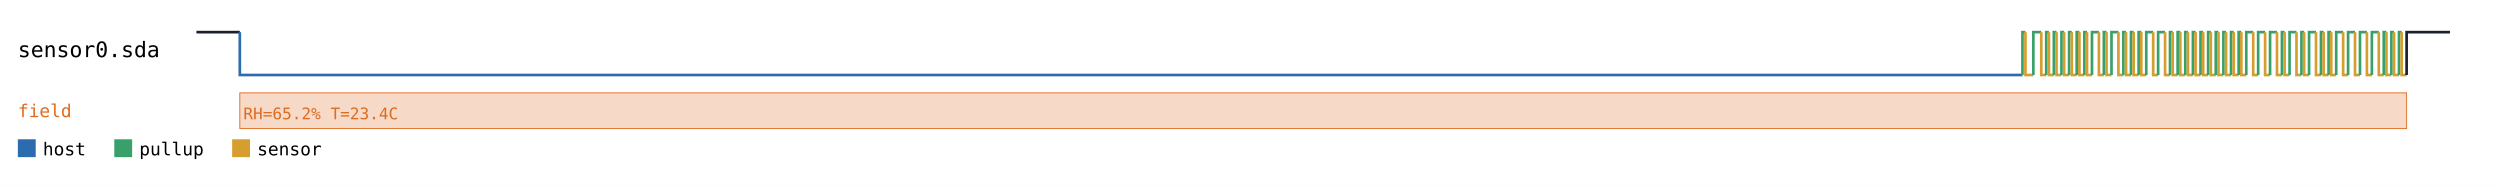
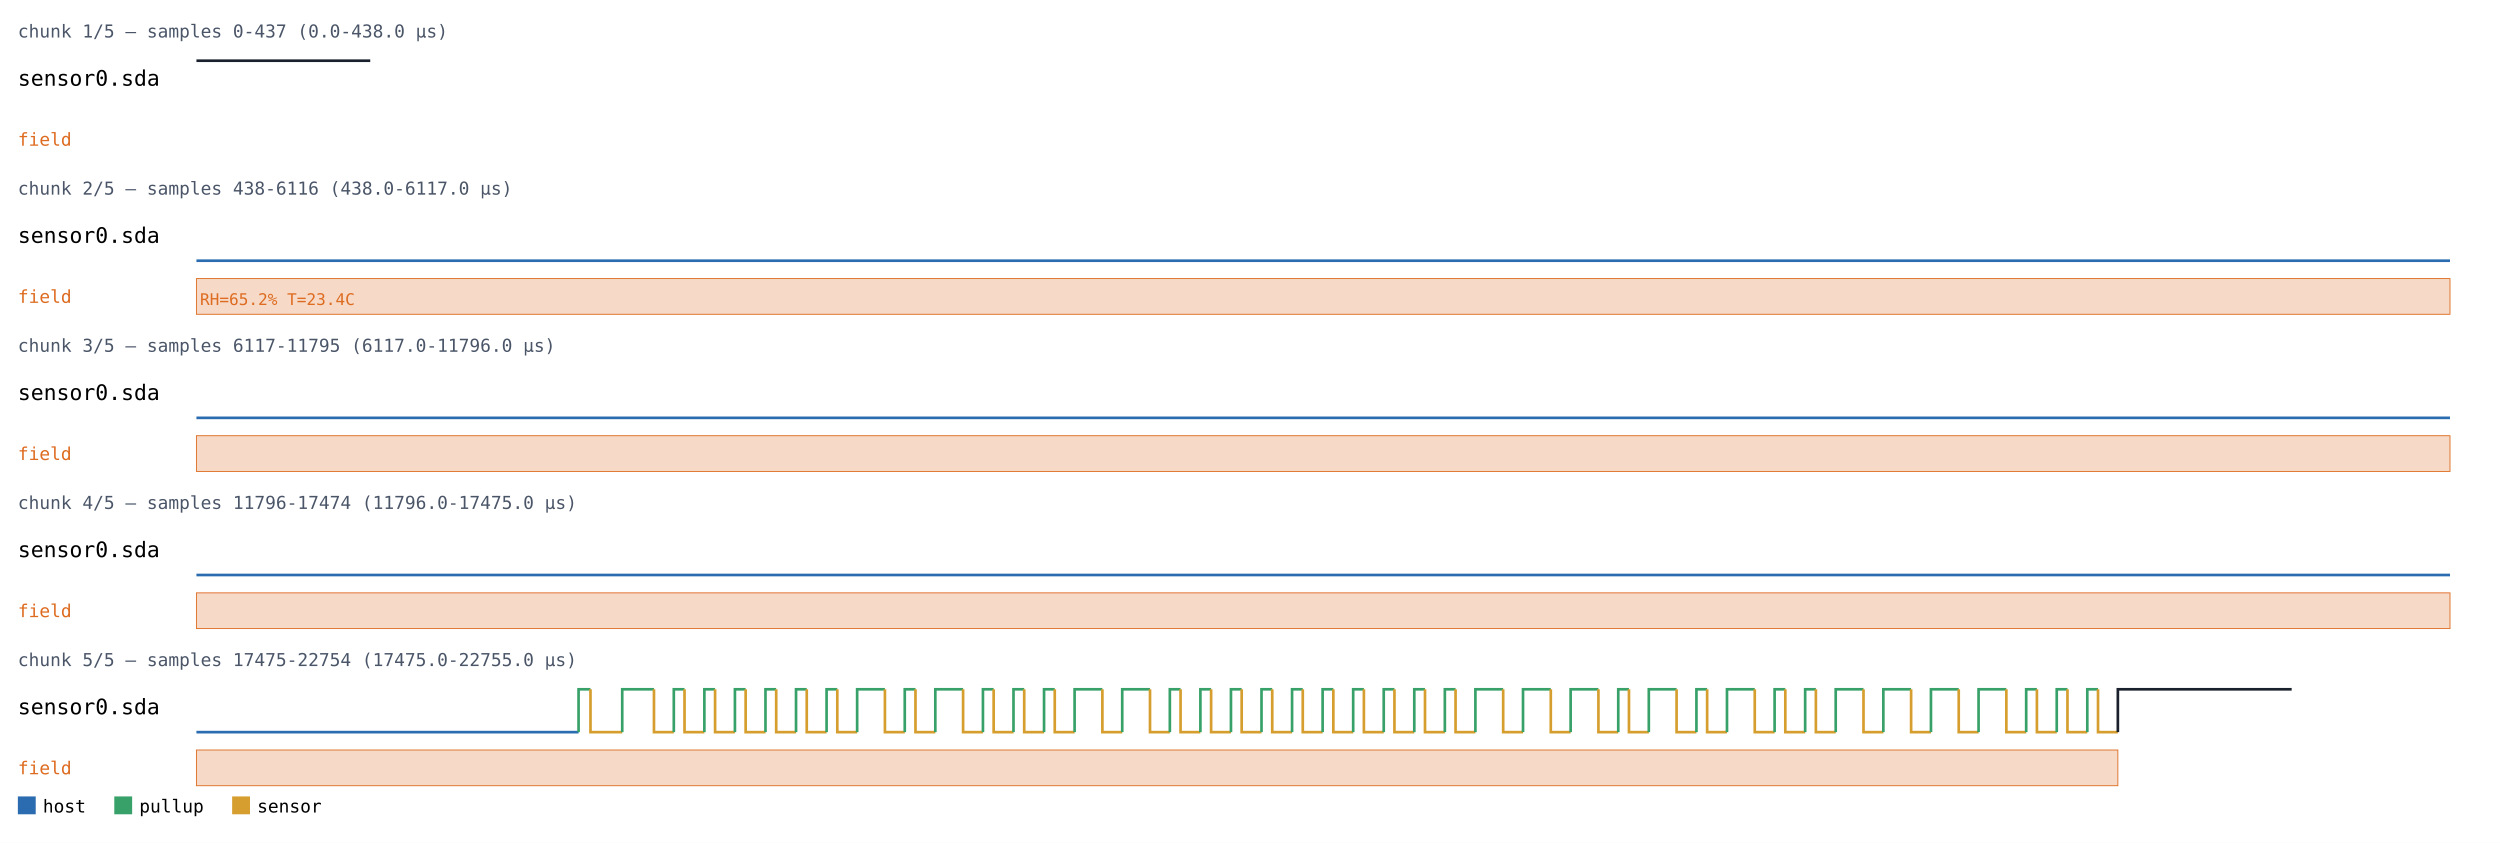
- <svg xmlns="http://www.w3.org/2000/svg" baseProfile="full" height="104" version="1.1" width="1400">
+ <svg xmlns="http://www.w3.org/2000/svg" baseProfile="full" height="472" version="1.1" width="1400">
  <defs />
-   <rect fill="white" height="104" width="1400" x="0" y="0" />
-   <text font-family="monospace" font-size="12px" x="10" y="32.0">sensor0.sda</text>
-   <polyline fill="none" points="110.0,18.0 110.0,18.0 134.292,18.0 134.292,18.0" stroke="#1a202c" stroke-width="1.5" />
-   <polyline fill="none" points="134.292,18.0 134.292,42.0 1132.578,42.0 1132.578,42.0" stroke="#2b6cb0" stroke-width="1.5" />
-   <polyline fill="none" points="1132.578,42.0 1132.578,18.0 1134.242,18.0 1134.242,18.0" stroke="#38a169" stroke-width="1.5" />
-   <polyline fill="none" points="1134.242,18.0 1134.242,42.0 1138.678,42.0 1138.678,42.0" stroke="#d69e2e" stroke-width="1.5" />
-   <polyline fill="none" points="1138.678,42.0 1138.678,18.0 1143.115,18.0 1143.115,18.0" stroke="#38a169" stroke-width="1.5" />
-   <polyline fill="none" points="1143.115,18.0 1143.115,42.0 1145.888,42.0 1145.888,42.0" stroke="#d69e2e" stroke-width="1.5" />
-   <polyline fill="none" points="1145.888,42.0 1145.888,18.0 1147.386,18.0 1147.386,18.0" stroke="#38a169" stroke-width="1.5" />
-   <polyline fill="none" points="1147.386,18.0 1147.386,42.0 1150.159,42.0 1150.159,42.0" stroke="#d69e2e" stroke-width="1.5" />
-   <polyline fill="none" points="1150.159,42.0 1150.159,18.0 1151.656,18.0 1151.656,18.0" stroke="#38a169" stroke-width="1.5" />
-   <polyline fill="none" points="1151.656,18.0 1151.656,42.0 1154.429,42.0 1154.429,42.0" stroke="#d69e2e" stroke-width="1.5" />
-   <polyline fill="none" points="1154.429,42.0 1154.429,18.0 1155.927,18.0 1155.927,18.0" stroke="#38a169" stroke-width="1.5" />
-   <polyline fill="none" points="1155.927,18.0 1155.927,42.0 1158.7,42.0 1158.7,42.0" stroke="#d69e2e" stroke-width="1.5" />
-   <polyline fill="none" points="1158.7,42.0 1158.7,18.0 1160.197,18.0 1160.197,18.0" stroke="#38a169" stroke-width="1.5" />
-   <polyline fill="none" points="1160.197,18.0 1160.197,42.0 1162.97,42.0 1162.97,42.0" stroke="#d69e2e" stroke-width="1.5" />
-   <polyline fill="none" points="1162.97,42.0 1162.97,18.0 1164.467,18.0 1164.467,18.0" stroke="#38a169" stroke-width="1.5" />
-   <polyline fill="none" points="1164.467,18.0 1164.467,42.0 1167.24,42.0 1167.24,42.0" stroke="#d69e2e" stroke-width="1.5" />
-   <polyline fill="none" points="1167.24,42.0 1167.24,18.0 1168.738,18.0 1168.738,18.0" stroke="#38a169" stroke-width="1.5" />
-   <polyline fill="none" points="1168.738,18.0 1168.738,42.0 1171.511,42.0 1171.511,42.0" stroke="#d69e2e" stroke-width="1.5" />
-   <polyline fill="none" points="1171.511,42.0 1171.511,18.0 1175.393,18.0 1175.393,18.0" stroke="#38a169" stroke-width="1.5" />
-   <polyline fill="none" points="1175.393,18.0 1175.393,42.0 1178.166,42.0 1178.166,42.0" stroke="#d69e2e" stroke-width="1.5" />
-   <polyline fill="none" points="1178.166,42.0 1178.166,18.0 1179.664,18.0 1179.664,18.0" stroke="#38a169" stroke-width="1.5" />
-   <polyline fill="none" points="1179.664,18.0 1179.664,42.0 1182.437,42.0 1182.437,42.0" stroke="#d69e2e" stroke-width="1.5" />
-   <polyline fill="none" points="1182.437,42.0 1182.437,18.0 1186.319,18.0 1186.319,18.0" stroke="#38a169" stroke-width="1.5" />
-   <polyline fill="none" points="1186.319,18.0 1186.319,42.0 1189.092,42.0 1189.092,42.0" stroke="#d69e2e" stroke-width="1.5" />
-   <polyline fill="none" points="1189.092,42.0 1189.092,18.0 1190.589,18.0 1190.589,18.0" stroke="#38a169" stroke-width="1.5" />
-   <polyline fill="none" points="1190.589,18.0 1190.589,42.0 1193.362,42.0 1193.362,42.0" stroke="#d69e2e" stroke-width="1.5" />
-   <polyline fill="none" points="1193.362,42.0 1193.362,18.0 1194.86,18.0 1194.86,18.0" stroke="#38a169" stroke-width="1.5" />
-   <polyline fill="none" points="1194.86,18.0 1194.86,42.0 1197.633,42.0 1197.633,42.0" stroke="#d69e2e" stroke-width="1.5" />
-   <polyline fill="none" points="1197.633,42.0 1197.633,18.0 1199.13,18.0 1199.13,18.0" stroke="#38a169" stroke-width="1.5" />
-   <polyline fill="none" points="1199.13,18.0 1199.13,42.0 1201.903,42.0 1201.903,42.0" stroke="#d69e2e" stroke-width="1.5" />
-   <polyline fill="none" points="1201.903,42.0 1201.903,18.0 1205.785,18.0 1205.785,18.0" stroke="#38a169" stroke-width="1.5" />
-   <polyline fill="none" points="1205.785,18.0 1205.785,42.0 1208.558,42.0 1208.558,42.0" stroke="#d69e2e" stroke-width="1.5" />
-   <polyline fill="none" points="1208.558,42.0 1208.558,18.0 1212.441,18.0 1212.441,18.0" stroke="#38a169" stroke-width="1.5" />
-   <polyline fill="none" points="1212.441,18.0 1212.441,42.0 1215.214,42.0 1215.214,42.0" stroke="#d69e2e" stroke-width="1.5" />
-   <polyline fill="none" points="1215.214,42.0 1215.214,18.0 1216.711,18.0 1216.711,18.0" stroke="#38a169" stroke-width="1.5" />
-   <polyline fill="none" points="1216.711,18.0 1216.711,42.0 1219.484,42.0 1219.484,42.0" stroke="#d69e2e" stroke-width="1.5" />
-   <polyline fill="none" points="1219.484,42.0 1219.484,18.0 1220.981,18.0 1220.981,18.0" stroke="#38a169" stroke-width="1.5" />
-   <polyline fill="none" points="1220.981,18.0 1220.981,42.0 1223.755,42.0 1223.755,42.0" stroke="#d69e2e" stroke-width="1.5" />
-   <polyline fill="none" points="1223.755,42.0 1223.755,18.0 1225.252,18.0 1225.252,18.0" stroke="#38a169" stroke-width="1.5" />
-   <polyline fill="none" points="1225.252,18.0 1225.252,42.0 1228.025,42.0 1228.025,42.0" stroke="#d69e2e" stroke-width="1.5" />
-   <polyline fill="none" points="1228.025,42.0 1228.025,18.0 1229.522,18.0 1229.522,18.0" stroke="#38a169" stroke-width="1.5" />
-   <polyline fill="none" points="1229.522,18.0 1229.522,42.0 1232.295,42.0 1232.295,42.0" stroke="#d69e2e" stroke-width="1.5" />
-   <polyline fill="none" points="1232.295,42.0 1232.295,18.0 1233.793,18.0 1233.793,18.0" stroke="#38a169" stroke-width="1.5" />
-   <polyline fill="none" points="1233.793,18.0 1233.793,42.0 1236.566,42.0 1236.566,42.0" stroke="#d69e2e" stroke-width="1.5" />
-   <polyline fill="none" points="1236.566,42.0 1236.566,18.0 1238.063,18.0 1238.063,18.0" stroke="#38a169" stroke-width="1.5" />
-   <polyline fill="none" points="1238.063,18.0 1238.063,42.0 1240.836,42.0 1240.836,42.0" stroke="#d69e2e" stroke-width="1.5" />
-   <polyline fill="none" points="1240.836,42.0 1240.836,18.0 1242.334,18.0 1242.334,18.0" stroke="#38a169" stroke-width="1.5" />
-   <polyline fill="none" points="1242.334,18.0 1242.334,42.0 1245.107,42.0 1245.107,42.0" stroke="#d69e2e" stroke-width="1.5" />
-   <polyline fill="none" points="1245.107,42.0 1245.107,18.0 1246.604,18.0 1246.604,18.0" stroke="#38a169" stroke-width="1.5" />
-   <polyline fill="none" points="1246.604,18.0 1246.604,42.0 1249.377,42.0 1249.377,42.0" stroke="#d69e2e" stroke-width="1.5" />
-   <polyline fill="none" points="1249.377,42.0 1249.377,18.0 1250.875,18.0 1250.875,18.0" stroke="#38a169" stroke-width="1.5" />
-   <polyline fill="none" points="1250.875,18.0 1250.875,42.0 1253.648,42.0 1253.648,42.0" stroke="#d69e2e" stroke-width="1.5" />
-   <polyline fill="none" points="1253.648,42.0 1253.648,18.0 1255.145,18.0 1255.145,18.0" stroke="#38a169" stroke-width="1.5" />
-   <polyline fill="none" points="1255.145,18.0 1255.145,42.0 1257.918,42.0 1257.918,42.0" stroke="#d69e2e" stroke-width="1.5" />
-   <polyline fill="none" points="1257.918,42.0 1257.918,18.0 1261.8,18.0 1261.8,18.0" stroke="#38a169" stroke-width="1.5" />
-   <polyline fill="none" points="1261.8,18.0 1261.8,42.0 1264.573,42.0 1264.573,42.0" stroke="#d69e2e" stroke-width="1.5" />
-   <polyline fill="none" points="1264.573,42.0 1264.573,18.0 1268.456,18.0 1268.456,18.0" stroke="#38a169" stroke-width="1.5" />
-   <polyline fill="none" points="1268.456,18.0 1268.456,42.0 1271.229,42.0 1271.229,42.0" stroke="#d69e2e" stroke-width="1.5" />
-   <polyline fill="none" points="1271.229,42.0 1271.229,18.0 1275.111,18.0 1275.111,18.0" stroke="#38a169" stroke-width="1.5" />
-   <polyline fill="none" points="1275.111,18.0 1275.111,42.0 1277.884,42.0 1277.884,42.0" stroke="#d69e2e" stroke-width="1.5" />
-   <polyline fill="none" points="1277.884,42.0 1277.884,18.0 1279.381,18.0 1279.381,18.0" stroke="#38a169" stroke-width="1.5" />
-   <polyline fill="none" points="1279.381,18.0 1279.381,42.0 1282.154,42.0 1282.154,42.0" stroke="#d69e2e" stroke-width="1.5" />
-   <polyline fill="none" points="1282.154,42.0 1282.154,18.0 1286.036,18.0 1286.036,18.0" stroke="#38a169" stroke-width="1.5" />
-   <polyline fill="none" points="1286.036,18.0 1286.036,42.0 1288.809,42.0 1288.809,42.0" stroke="#d69e2e" stroke-width="1.5" />
-   <polyline fill="none" points="1288.809,42.0 1288.809,18.0 1290.307,18.0 1290.307,18.0" stroke="#38a169" stroke-width="1.5" />
-   <polyline fill="none" points="1290.307,18.0 1290.307,42.0 1293.08,42.0 1293.08,42.0" stroke="#d69e2e" stroke-width="1.5" />
-   <polyline fill="none" points="1293.08,42.0 1293.08,18.0 1296.962,18.0 1296.962,18.0" stroke="#38a169" stroke-width="1.5" />
-   <polyline fill="none" points="1296.962,18.0 1296.962,42.0 1299.735,42.0 1299.735,42.0" stroke="#d69e2e" stroke-width="1.5" />
-   <polyline fill="none" points="1299.735,42.0 1299.735,18.0 1301.233,18.0 1301.233,18.0" stroke="#38a169" stroke-width="1.5" />
-   <polyline fill="none" points="1301.233,18.0 1301.233,42.0 1304.006,42.0 1304.006,42.0" stroke="#d69e2e" stroke-width="1.5" />
-   <polyline fill="none" points="1304.006,42.0 1304.006,18.0 1305.503,18.0 1305.503,18.0" stroke="#38a169" stroke-width="1.5" />
-   <polyline fill="none" points="1305.503,18.0 1305.503,42.0 1308.276,42.0 1308.276,42.0" stroke="#d69e2e" stroke-width="1.5" />
-   <polyline fill="none" points="1308.276,42.0 1308.276,18.0 1312.158,18.0 1312.158,18.0" stroke="#38a169" stroke-width="1.5" />
-   <polyline fill="none" points="1312.158,18.0 1312.158,42.0 1314.931,42.0 1314.931,42.0" stroke="#d69e2e" stroke-width="1.5" />
-   <polyline fill="none" points="1314.931,42.0 1314.931,18.0 1318.814,18.0 1318.814,18.0" stroke="#38a169" stroke-width="1.5" />
-   <polyline fill="none" points="1318.814,18.0 1318.814,42.0 1321.587,42.0 1321.587,42.0" stroke="#d69e2e" stroke-width="1.5" />
-   <polyline fill="none" points="1321.587,42.0 1321.587,18.0 1325.469,18.0 1325.469,18.0" stroke="#38a169" stroke-width="1.5" />
-   <polyline fill="none" points="1325.469,18.0 1325.469,42.0 1328.242,42.0 1328.242,42.0" stroke="#d69e2e" stroke-width="1.5" />
-   <polyline fill="none" points="1328.242,42.0 1328.242,18.0 1332.124,18.0 1332.124,18.0" stroke="#38a169" stroke-width="1.5" />
-   <polyline fill="none" points="1332.124,18.0 1332.124,42.0 1334.897,42.0 1334.897,42.0" stroke="#d69e2e" stroke-width="1.5" />
-   <polyline fill="none" points="1334.897,42.0 1334.897,18.0 1336.394,18.0 1336.394,18.0" stroke="#38a169" stroke-width="1.5" />
-   <polyline fill="none" points="1336.394,18.0 1336.394,42.0 1339.167,42.0 1339.167,42.0" stroke="#d69e2e" stroke-width="1.5" />
-   <polyline fill="none" points="1339.167,42.0 1339.167,18.0 1340.665,18.0 1340.665,18.0" stroke="#38a169" stroke-width="1.5" />
-   <polyline fill="none" points="1340.665,18.0 1340.665,42.0 1343.438,42.0 1343.438,42.0" stroke="#d69e2e" stroke-width="1.5" />
-   <polyline fill="none" points="1343.438,42.0 1343.438,18.0 1344.935,18.0 1344.935,18.0" stroke="#38a169" stroke-width="1.5" />
-   <polyline fill="none" points="1344.935,18.0 1344.935,42.0 1347.708,42.0 1347.708,42.0" stroke="#d69e2e" stroke-width="1.5" />
-   <polyline fill="none" points="1347.708,42.0 1347.708,18.0 1372.0,18.0" stroke="#1a202c" stroke-width="1.5" />
-   <text fill="#dd6b20" font-family="monospace" font-size="10px" x="10" y="65.6">field</text>
-   <rect fill="#dd6b20" fill-opacity="0.25" height="20" stroke="#dd6b20" stroke-width="0.5" width="1213.417" x="134.292" y="52" />
-   <text fill="#dd6b20" font-family="monospace" font-size="9px" x="136.292" y="66.8">RH=65.2% T=23.4C</text>
-   <rect fill="#2b6cb0" height="10" width="10" x="10" y="78" />
-   <text font-family="monospace" font-size="10px" x="24" y="87">host</text>
-   <rect fill="#38a169" height="10" width="10" x="64" y="78" />
-   <text font-family="monospace" font-size="10px" x="78" y="87">pullup</text>
-   <rect fill="#d69e2e" height="10" width="10" x="130" y="78" />
-   <text font-family="monospace" font-size="10px" x="144" y="87">sensor</text>
+   <rect fill="white" height="472" width="1400" x="0" y="0" />
+   <text fill="#4a5568" font-family="monospace" font-size="10px" x="10" y="21">chunk 1/5 — samples 0-437  (0.0-438.0 µs)</text>
+   <text font-family="monospace" font-size="12px" x="10" y="48.0">sensor0.sda</text>
+   <polyline fill="none" points="110.0,34.0 110.0,34.0 207.333,34.0" stroke="#1a202c" stroke-width="1.5" />
+   <text fill="#dd6b20" font-family="monospace" font-size="10px" x="10" y="81.6">field</text>
+   <text fill="#4a5568" font-family="monospace" font-size="10px" x="10" y="109">chunk 2/5 — samples 438-6116  (438.0-6117.0 µs)</text>
+   <text font-family="monospace" font-size="12px" x="10" y="136.0">sensor0.sda</text>
+   <polyline fill="none" points="110.0,146.0 110.0,146.0 1372.0,146.0" stroke="#2b6cb0" stroke-width="1.5" />
+   <text fill="#dd6b20" font-family="monospace" font-size="10px" x="10" y="169.6">field</text>
+   <rect fill="#dd6b20" fill-opacity="0.25" height="20" stroke="#dd6b20" stroke-width="0.5" width="1262.0" x="110.0" y="156" />
+   <text fill="#dd6b20" font-family="monospace" font-size="9px" x="112.0" y="170.8">RH=65.2% T=23.4C</text>
+   <text fill="#4a5568" font-family="monospace" font-size="10px" x="10" y="197">chunk 3/5 — samples 6117-11795  (6117.0-11796.0 µs)</text>
+   <text font-family="monospace" font-size="12px" x="10" y="224.0">sensor0.sda</text>
+   <polyline fill="none" points="110.0,234.0 110.0,234.0 1372.0,234.0" stroke="#2b6cb0" stroke-width="1.5" />
+   <text fill="#dd6b20" font-family="monospace" font-size="10px" x="10" y="257.6">field</text>
+   <rect fill="#dd6b20" fill-opacity="0.25" height="20" stroke="#dd6b20" stroke-width="0.5" width="1262.0" x="110.0" y="244" />
+   <text fill="#4a5568" font-family="monospace" font-size="10px" x="10" y="285">chunk 4/5 — samples 11796-17474  (11796.0-17475.0 µs)</text>
+   <text font-family="monospace" font-size="12px" x="10" y="312.0">sensor0.sda</text>
+   <polyline fill="none" points="110.0,322.0 110.0,322.0 1372.0,322.0" stroke="#2b6cb0" stroke-width="1.5" />
+   <text fill="#dd6b20" font-family="monospace" font-size="10px" x="10" y="345.6">field</text>
+   <rect fill="#dd6b20" fill-opacity="0.25" height="20" stroke="#dd6b20" stroke-width="0.5" width="1262.0" x="110.0" y="332" />
+   <text fill="#4a5568" font-family="monospace" font-size="10px" x="10" y="373">chunk 5/5 — samples 17475-22754  (17475.0-22755.0 µs)</text>
+   <text font-family="monospace" font-size="12px" x="10" y="400.0">sensor0.sda</text>
+   <polyline fill="none" points="110.0,410.0 110.0,410.0 324.0,410.0 324.0,410.0" stroke="#2b6cb0" stroke-width="1.5" />
+   <polyline fill="none" points="324.0,410.0 324.0,386.0 330.667,386.0 330.667,386.0" stroke="#38a169" stroke-width="1.5" />
+   <polyline fill="none" points="330.667,386.0 330.667,410.0 348.444,410.0 348.444,410.0" stroke="#d69e2e" stroke-width="1.5" />
+   <polyline fill="none" points="348.444,410.0 348.444,386.0 366.222,386.0 366.222,386.0" stroke="#38a169" stroke-width="1.5" />
+   <polyline fill="none" points="366.222,386.0 366.222,410.0 377.333,410.0 377.333,410.0" stroke="#d69e2e" stroke-width="1.5" />
+   <polyline fill="none" points="377.333,410.0 377.333,386.0 383.333,386.0 383.333,386.0" stroke="#38a169" stroke-width="1.5" />
+   <polyline fill="none" points="383.333,386.0 383.333,410.0 394.444,410.0 394.444,410.0" stroke="#d69e2e" stroke-width="1.5" />
+   <polyline fill="none" points="394.444,410.0 394.444,386.0 400.444,386.0 400.444,386.0" stroke="#38a169" stroke-width="1.5" />
+   <polyline fill="none" points="400.444,386.0 400.444,410.0 411.556,410.0 411.556,410.0" stroke="#d69e2e" stroke-width="1.5" />
+   <polyline fill="none" points="411.556,410.0 411.556,386.0 417.556,386.0 417.556,386.0" stroke="#38a169" stroke-width="1.5" />
+   <polyline fill="none" points="417.556,386.0 417.556,410.0 428.667,410.0 428.667,410.0" stroke="#d69e2e" stroke-width="1.5" />
+   <polyline fill="none" points="428.667,410.0 428.667,386.0 434.667,386.0 434.667,386.0" stroke="#38a169" stroke-width="1.5" />
+   <polyline fill="none" points="434.667,386.0 434.667,410.0 445.778,410.0 445.778,410.0" stroke="#d69e2e" stroke-width="1.5" />
+   <polyline fill="none" points="445.778,410.0 445.778,386.0 451.778,386.0 451.778,386.0" stroke="#38a169" stroke-width="1.5" />
+   <polyline fill="none" points="451.778,386.0 451.778,410.0 462.889,410.0 462.889,410.0" stroke="#d69e2e" stroke-width="1.5" />
+   <polyline fill="none" points="462.889,410.0 462.889,386.0 468.889,386.0 468.889,386.0" stroke="#38a169" stroke-width="1.5" />
+   <polyline fill="none" points="468.889,386.0 468.889,410.0 480.0,410.0 480.0,410.0" stroke="#d69e2e" stroke-width="1.5" />
+   <polyline fill="none" points="480.0,410.0 480.0,386.0 495.556,386.0 495.556,386.0" stroke="#38a169" stroke-width="1.5" />
+   <polyline fill="none" points="495.556,386.0 495.556,410.0 506.667,410.0 506.667,410.0" stroke="#d69e2e" stroke-width="1.5" />
+   <polyline fill="none" points="506.667,410.0 506.667,386.0 512.667,386.0 512.667,386.0" stroke="#38a169" stroke-width="1.5" />
+   <polyline fill="none" points="512.667,386.0 512.667,410.0 523.778,410.0 523.778,410.0" stroke="#d69e2e" stroke-width="1.5" />
+   <polyline fill="none" points="523.778,410.0 523.778,386.0 539.333,386.0 539.333,386.0" stroke="#38a169" stroke-width="1.5" />
+   <polyline fill="none" points="539.333,386.0 539.333,410.0 550.444,410.0 550.444,410.0" stroke="#d69e2e" stroke-width="1.5" />
+   <polyline fill="none" points="550.444,410.0 550.444,386.0 556.444,386.0 556.444,386.0" stroke="#38a169" stroke-width="1.5" />
+   <polyline fill="none" points="556.444,386.0 556.444,410.0 567.556,410.0 567.556,410.0" stroke="#d69e2e" stroke-width="1.5" />
+   <polyline fill="none" points="567.556,410.0 567.556,386.0 573.556,386.0 573.556,386.0" stroke="#38a169" stroke-width="1.5" />
+   <polyline fill="none" points="573.556,386.0 573.556,410.0 584.667,410.0 584.667,410.0" stroke="#d69e2e" stroke-width="1.5" />
+   <polyline fill="none" points="584.667,410.0 584.667,386.0 590.667,386.0 590.667,386.0" stroke="#38a169" stroke-width="1.5" />
+   <polyline fill="none" points="590.667,386.0 590.667,410.0 601.778,410.0 601.778,410.0" stroke="#d69e2e" stroke-width="1.5" />
+   <polyline fill="none" points="601.778,410.0 601.778,386.0 617.333,386.0 617.333,386.0" stroke="#38a169" stroke-width="1.5" />
+   <polyline fill="none" points="617.333,386.0 617.333,410.0 628.444,410.0 628.444,410.0" stroke="#d69e2e" stroke-width="1.5" />
+   <polyline fill="none" points="628.444,410.0 628.444,386.0 644.0,386.0 644.0,386.0" stroke="#38a169" stroke-width="1.5" />
+   <polyline fill="none" points="644.0,386.0 644.0,410.0 655.111,410.0 655.111,410.0" stroke="#d69e2e" stroke-width="1.5" />
+   <polyline fill="none" points="655.111,410.0 655.111,386.0 661.111,386.0 661.111,386.0" stroke="#38a169" stroke-width="1.5" />
+   <polyline fill="none" points="661.111,386.0 661.111,410.0 672.222,410.0 672.222,410.0" stroke="#d69e2e" stroke-width="1.5" />
+   <polyline fill="none" points="672.222,410.0 672.222,386.0 678.222,386.0 678.222,386.0" stroke="#38a169" stroke-width="1.5" />
+   <polyline fill="none" points="678.222,386.0 678.222,410.0 689.333,410.0 689.333,410.0" stroke="#d69e2e" stroke-width="1.5" />
+   <polyline fill="none" points="689.333,410.0 689.333,386.0 695.333,386.0 695.333,386.0" stroke="#38a169" stroke-width="1.5" />
+   <polyline fill="none" points="695.333,386.0 695.333,410.0 706.444,410.0 706.444,410.0" stroke="#d69e2e" stroke-width="1.5" />
+   <polyline fill="none" points="706.444,410.0 706.444,386.0 712.444,386.0 712.444,386.0" stroke="#38a169" stroke-width="1.5" />
+   <polyline fill="none" points="712.444,386.0 712.444,410.0 723.556,410.0 723.556,410.0" stroke="#d69e2e" stroke-width="1.5" />
+   <polyline fill="none" points="723.556,410.0 723.556,386.0 729.556,386.0 729.556,386.0" stroke="#38a169" stroke-width="1.5" />
+   <polyline fill="none" points="729.556,386.0 729.556,410.0 740.667,410.0 740.667,410.0" stroke="#d69e2e" stroke-width="1.5" />
+   <polyline fill="none" points="740.667,410.0 740.667,386.0 746.667,386.0 746.667,386.0" stroke="#38a169" stroke-width="1.5" />
+   <polyline fill="none" points="746.667,386.0 746.667,410.0 757.778,410.0 757.778,410.0" stroke="#d69e2e" stroke-width="1.5" />
+   <polyline fill="none" points="757.778,410.0 757.778,386.0 763.778,386.0 763.778,386.0" stroke="#38a169" stroke-width="1.5" />
+   <polyline fill="none" points="763.778,386.0 763.778,410.0 774.889,410.0 774.889,410.0" stroke="#d69e2e" stroke-width="1.5" />
+   <polyline fill="none" points="774.889,410.0 774.889,386.0 780.889,386.0 780.889,386.0" stroke="#38a169" stroke-width="1.5" />
+   <polyline fill="none" points="780.889,386.0 780.889,410.0 792.0,410.0 792.0,410.0" stroke="#d69e2e" stroke-width="1.5" />
+   <polyline fill="none" points="792.0,410.0 792.0,386.0 798.0,386.0 798.0,386.0" stroke="#38a169" stroke-width="1.5" />
+   <polyline fill="none" points="798.0,386.0 798.0,410.0 809.111,410.0 809.111,410.0" stroke="#d69e2e" stroke-width="1.5" />
+   <polyline fill="none" points="809.111,410.0 809.111,386.0 815.111,386.0 815.111,386.0" stroke="#38a169" stroke-width="1.5" />
+   <polyline fill="none" points="815.111,386.0 815.111,410.0 826.222,410.0 826.222,410.0" stroke="#d69e2e" stroke-width="1.5" />
+   <polyline fill="none" points="826.222,410.0 826.222,386.0 841.778,386.0 841.778,386.0" stroke="#38a169" stroke-width="1.5" />
+   <polyline fill="none" points="841.778,386.0 841.778,410.0 852.889,410.0 852.889,410.0" stroke="#d69e2e" stroke-width="1.5" />
+   <polyline fill="none" points="852.889,410.0 852.889,386.0 868.444,386.0 868.444,386.0" stroke="#38a169" stroke-width="1.5" />
+   <polyline fill="none" points="868.444,386.0 868.444,410.0 879.556,410.0 879.556,410.0" stroke="#d69e2e" stroke-width="1.5" />
+   <polyline fill="none" points="879.556,410.0 879.556,386.0 895.111,386.0 895.111,386.0" stroke="#38a169" stroke-width="1.5" />
+   <polyline fill="none" points="895.111,386.0 895.111,410.0 906.222,410.0 906.222,410.0" stroke="#d69e2e" stroke-width="1.5" />
+   <polyline fill="none" points="906.222,410.0 906.222,386.0 912.222,386.0 912.222,386.0" stroke="#38a169" stroke-width="1.5" />
+   <polyline fill="none" points="912.222,386.0 912.222,410.0 923.333,410.0 923.333,410.0" stroke="#d69e2e" stroke-width="1.5" />
+   <polyline fill="none" points="923.333,410.0 923.333,386.0 938.889,386.0 938.889,386.0" stroke="#38a169" stroke-width="1.5" />
+   <polyline fill="none" points="938.889,386.0 938.889,410.0 950.0,410.0 950.0,410.0" stroke="#d69e2e" stroke-width="1.5" />
+   <polyline fill="none" points="950.0,410.0 950.0,386.0 956.0,386.0 956.0,386.0" stroke="#38a169" stroke-width="1.5" />
+   <polyline fill="none" points="956.0,386.0 956.0,410.0 967.111,410.0 967.111,410.0" stroke="#d69e2e" stroke-width="1.5" />
+   <polyline fill="none" points="967.111,410.0 967.111,386.0 982.667,386.0 982.667,386.0" stroke="#38a169" stroke-width="1.5" />
+   <polyline fill="none" points="982.667,386.0 982.667,410.0 993.778,410.0 993.778,410.0" stroke="#d69e2e" stroke-width="1.5" />
+   <polyline fill="none" points="993.778,410.0 993.778,386.0 999.778,386.0 999.778,386.0" stroke="#38a169" stroke-width="1.5" />
+   <polyline fill="none" points="999.778,386.0 999.778,410.0 1010.889,410.0 1010.889,410.0" stroke="#d69e2e" stroke-width="1.5" />
+   <polyline fill="none" points="1010.889,410.0 1010.889,386.0 1016.889,386.0 1016.889,386.0" stroke="#38a169" stroke-width="1.5" />
+   <polyline fill="none" points="1016.889,386.0 1016.889,410.0 1028.0,410.0 1028.0,410.0" stroke="#d69e2e" stroke-width="1.5" />
+   <polyline fill="none" points="1028.0,410.0 1028.0,386.0 1043.556,386.0 1043.556,386.0" stroke="#38a169" stroke-width="1.5" />
+   <polyline fill="none" points="1043.556,386.0 1043.556,410.0 1054.667,410.0 1054.667,410.0" stroke="#d69e2e" stroke-width="1.5" />
+   <polyline fill="none" points="1054.667,410.0 1054.667,386.0 1070.222,386.0 1070.222,386.0" stroke="#38a169" stroke-width="1.5" />
+   <polyline fill="none" points="1070.222,386.0 1070.222,410.0 1081.333,410.0 1081.333,410.0" stroke="#d69e2e" stroke-width="1.5" />
+   <polyline fill="none" points="1081.333,410.0 1081.333,386.0 1096.889,386.0 1096.889,386.0" stroke="#38a169" stroke-width="1.5" />
+   <polyline fill="none" points="1096.889,386.0 1096.889,410.0 1108.0,410.0 1108.0,410.0" stroke="#d69e2e" stroke-width="1.5" />
+   <polyline fill="none" points="1108.0,410.0 1108.0,386.0 1123.556,386.0 1123.556,386.0" stroke="#38a169" stroke-width="1.5" />
+   <polyline fill="none" points="1123.556,386.0 1123.556,410.0 1134.667,410.0 1134.667,410.0" stroke="#d69e2e" stroke-width="1.5" />
+   <polyline fill="none" points="1134.667,410.0 1134.667,386.0 1140.667,386.0 1140.667,386.0" stroke="#38a169" stroke-width="1.5" />
+   <polyline fill="none" points="1140.667,386.0 1140.667,410.0 1151.778,410.0 1151.778,410.0" stroke="#d69e2e" stroke-width="1.5" />
+   <polyline fill="none" points="1151.778,410.0 1151.778,386.0 1157.778,386.0 1157.778,386.0" stroke="#38a169" stroke-width="1.5" />
+   <polyline fill="none" points="1157.778,386.0 1157.778,410.0 1168.889,410.0 1168.889,410.0" stroke="#d69e2e" stroke-width="1.5" />
+   <polyline fill="none" points="1168.889,410.0 1168.889,386.0 1174.889,386.0 1174.889,386.0" stroke="#38a169" stroke-width="1.5" />
+   <polyline fill="none" points="1174.889,386.0 1174.889,410.0 1186.0,410.0 1186.0,410.0" stroke="#d69e2e" stroke-width="1.5" />
+   <polyline fill="none" points="1186.0,410.0 1186.0,386.0 1283.333,386.0" stroke="#1a202c" stroke-width="1.5" />
+   <text fill="#dd6b20" font-family="monospace" font-size="10px" x="10" y="433.6">field</text>
+   <rect fill="#dd6b20" fill-opacity="0.25" height="20" stroke="#dd6b20" stroke-width="0.5" width="1076.0" x="110.0" y="420" />
+   <rect fill="#2b6cb0" height="10" width="10" x="10" y="446" />
+   <text font-family="monospace" font-size="10px" x="24" y="455">host</text>
+   <rect fill="#38a169" height="10" width="10" x="64" y="446" />
+   <text font-family="monospace" font-size="10px" x="78" y="455">pullup</text>
+   <rect fill="#d69e2e" height="10" width="10" x="130" y="446" />
+   <text font-family="monospace" font-size="10px" x="144" y="455">sensor</text>
</svg>
